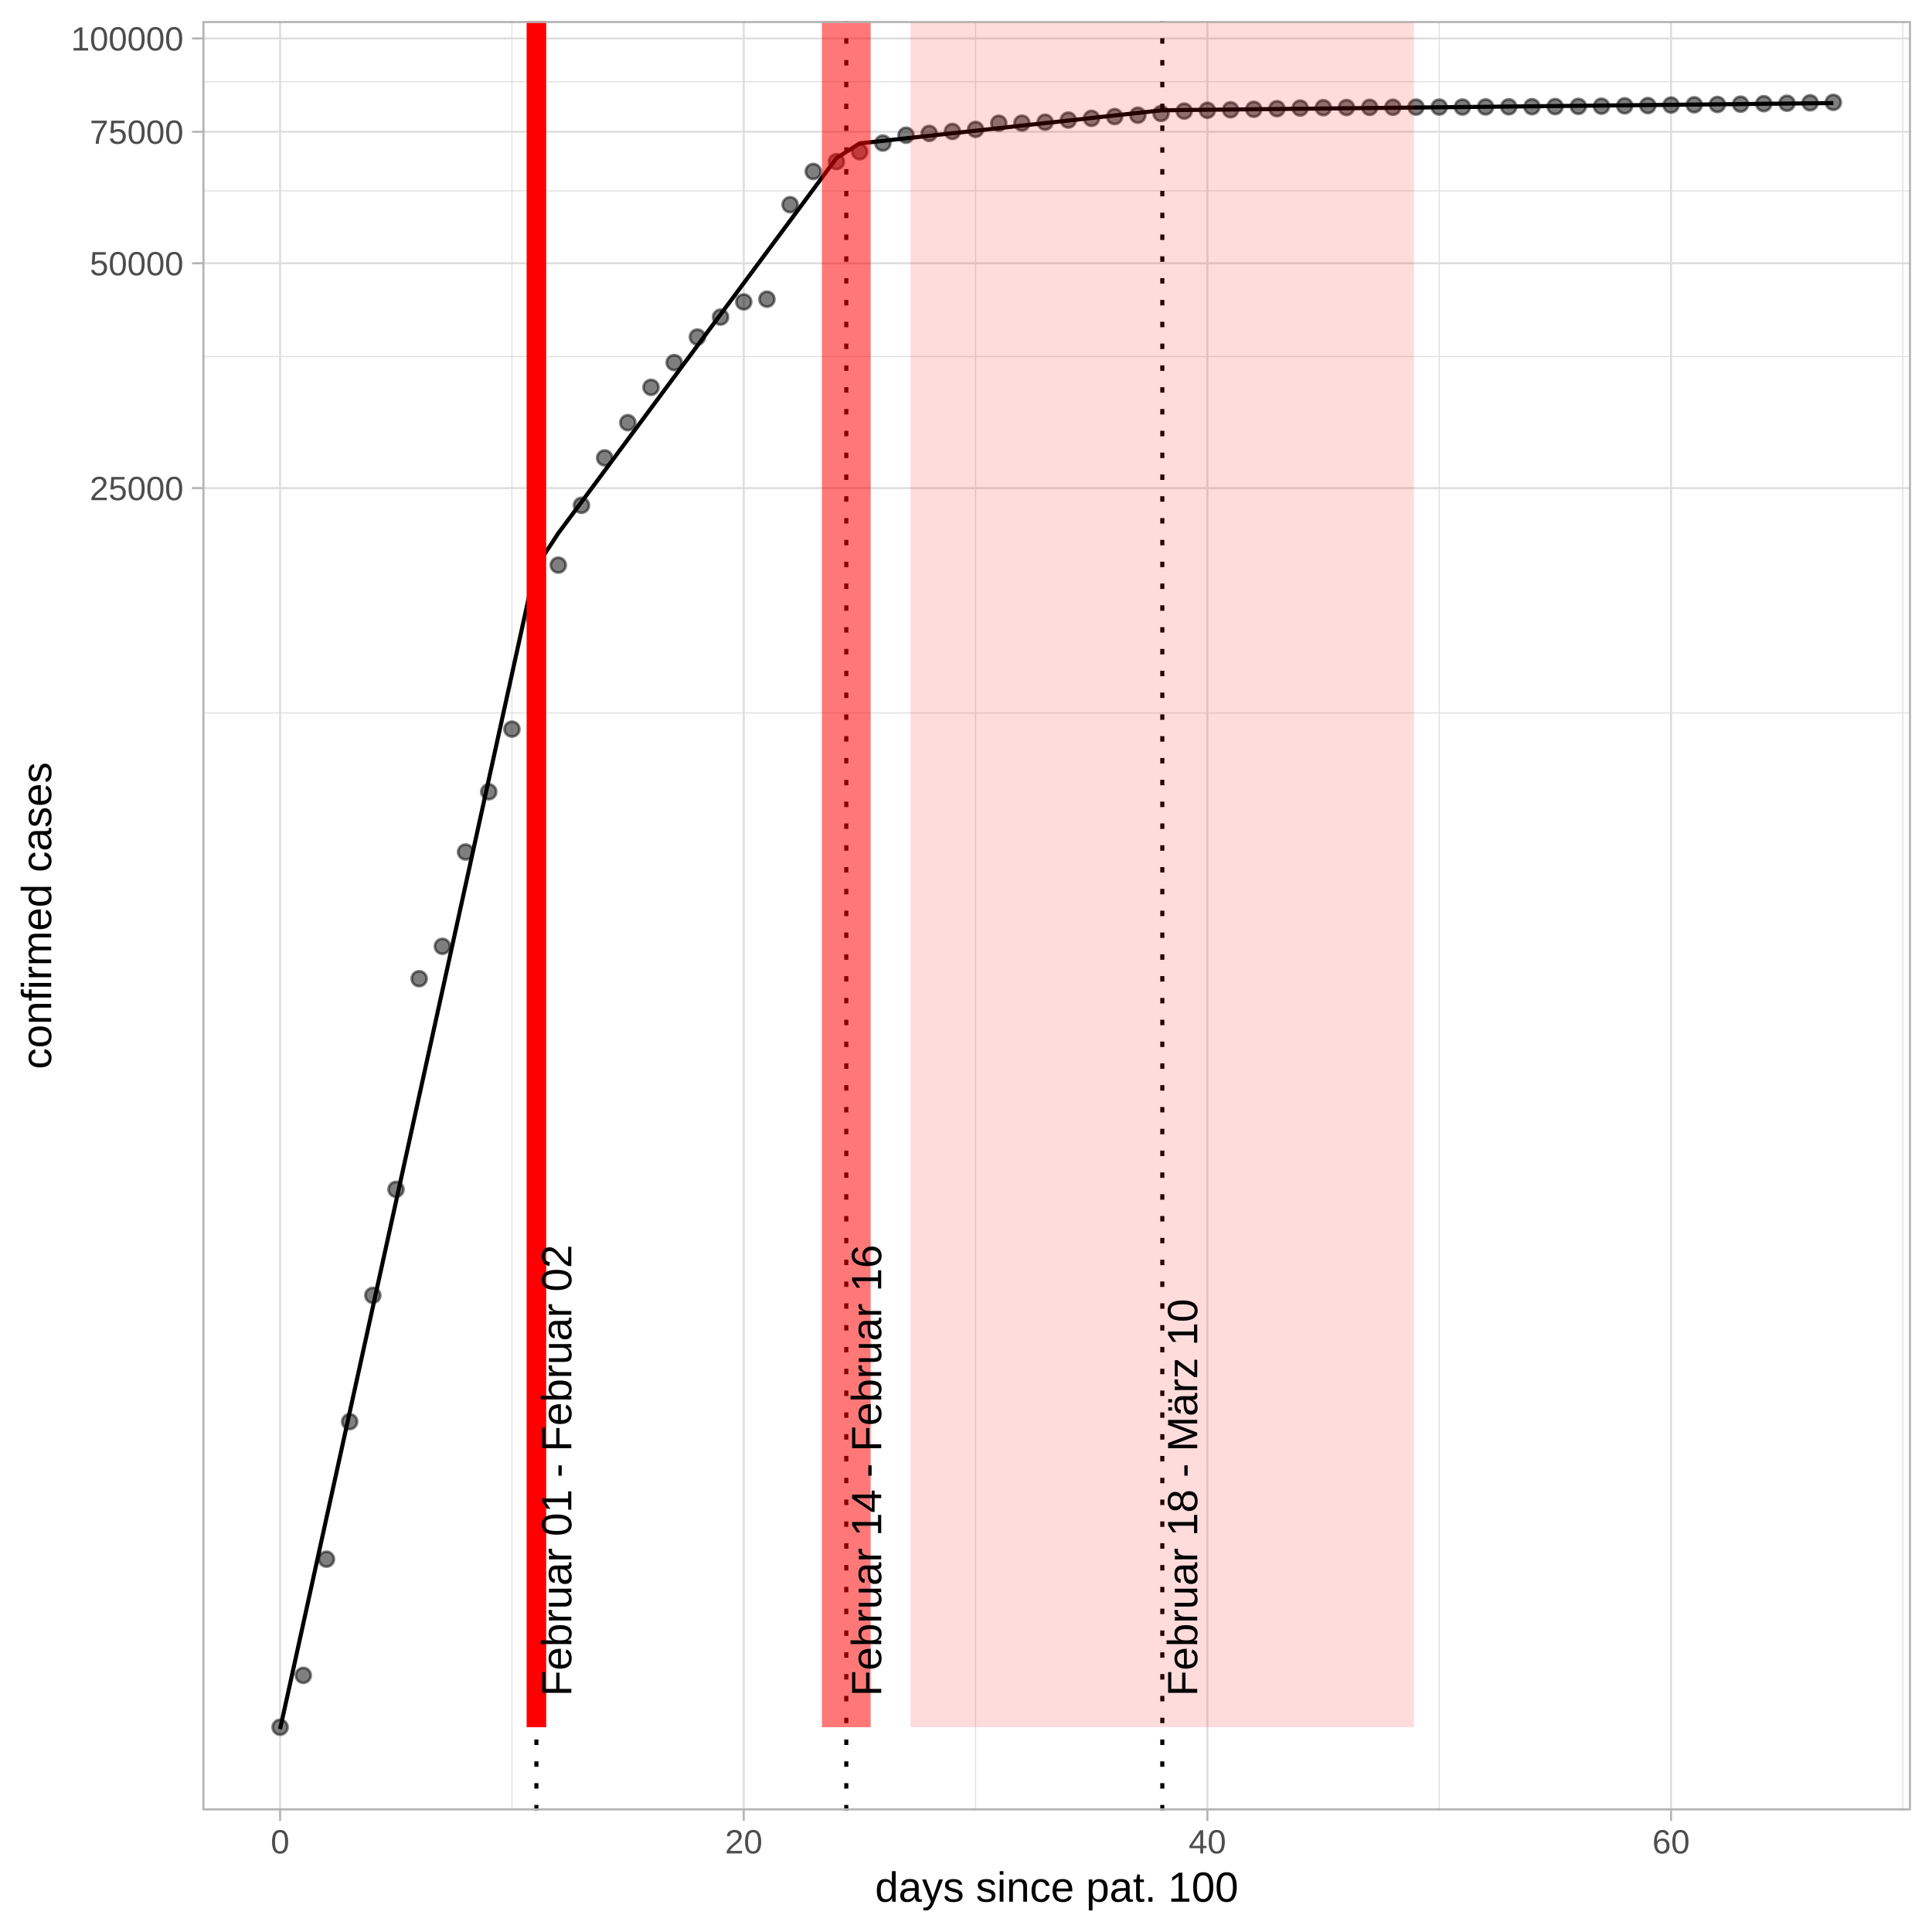
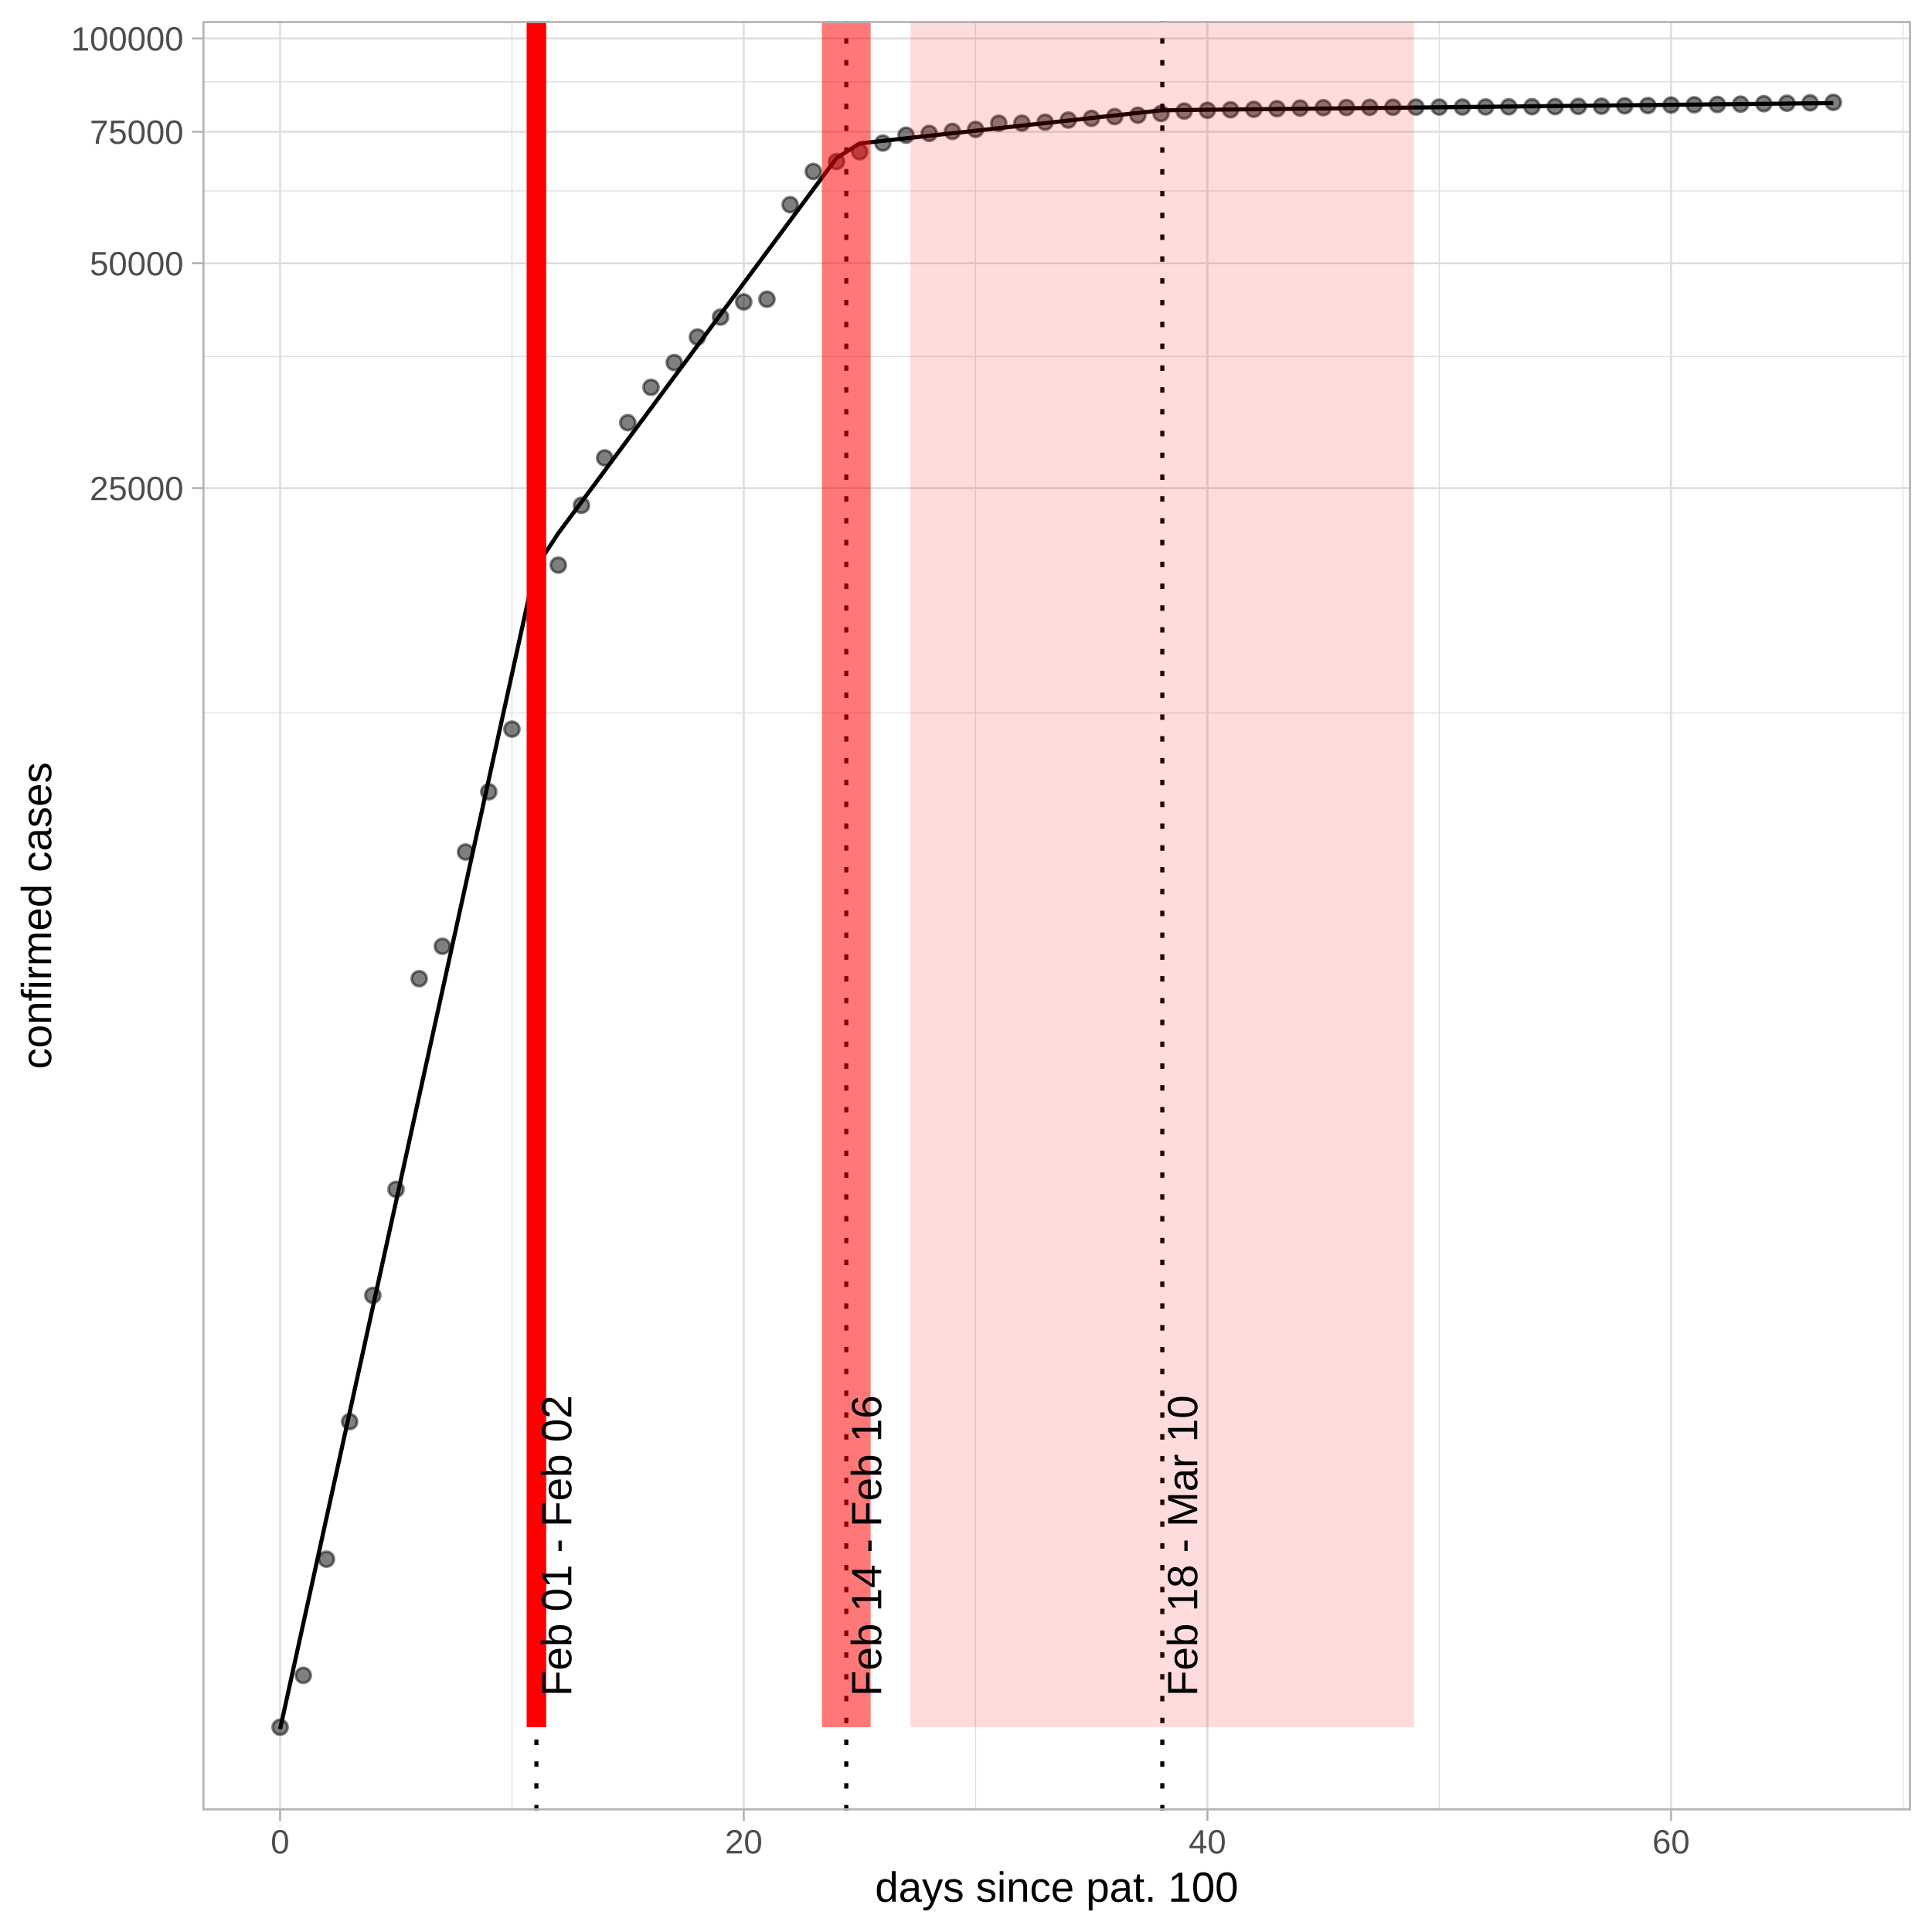
<svg xmlns="http://www.w3.org/2000/svg" viewBox="0 0 504.00 504.00">
  <defs>
    <style type="text/css">
    line, polyline, polygon, path, rect, circle {
      fill: none;
      stroke: #000000;
      stroke-linecap: round;
      stroke-linejoin: round;
      stroke-miterlimit: 10.00;
    }
  </style>
  </defs>
  <rect width="100%" height="100%" style="stroke: none; fill: #FFFFFF;" />
  <rect x="0.00" y="0.00" width="504.00" height="504.00" style="stroke-width: 1.07; stroke: #FFFFFF; fill: #FFFFFF;" />
  <defs>
    <clipPath id="cpNTIuODF8NDk4LjUyfDQ3Mi4yOHw1LjQ4">
      <rect x="52.81" y="5.48" width="445.71" height="466.80" />
    </clipPath>
  </defs>
  <rect x="52.81" y="5.48" width="445.71" height="466.80" style="stroke-width: 1.07; stroke: none; fill: #FFFFFF;" clip-path="url(#cpNTIuODF8NDk4LjUyfDQ3Mi4yOHw1LjQ4)" />
  <polyline points="52.81,185.98 498.52,185.98 " style="stroke-width: 0.27; stroke: #DEDEDE; stroke-linecap: butt;" clip-path="url(#cpNTIuODF8NDk4LjUyfDQ3Mi4yOHw1LjQ4)" />
  <polyline points="52.81,93.02 498.52,93.02 " style="stroke-width: 0.27; stroke: #DEDEDE; stroke-linecap: butt;" clip-path="url(#cpNTIuODF8NDk4LjUyfDQ3Mi4yOHw1LjQ4)" />
  <polyline points="52.81,49.80 498.52,49.80 " style="stroke-width: 0.27; stroke: #DEDEDE; stroke-linecap: butt;" clip-path="url(#cpNTIuODF8NDk4LjUyfDQ3Mi4yOHw1LjQ4)" />
  <polyline points="52.81,21.33 498.52,21.33 " style="stroke-width: 0.27; stroke: #DEDEDE; stroke-linecap: butt;" clip-path="url(#cpNTIuODF8NDk4LjUyfDQ3Mi4yOHw1LjQ4)" />
  <polyline points="133.55,472.28 133.55,5.48 " style="stroke-width: 0.27; stroke: #DEDEDE; stroke-linecap: butt;" clip-path="url(#cpNTIuODF8NDk4LjUyfDQ3Mi4yOHw1LjQ4)" />
  <polyline points="254.50,472.28 254.50,5.48 " style="stroke-width: 0.27; stroke: #DEDEDE; stroke-linecap: butt;" clip-path="url(#cpNTIuODF8NDk4LjUyfDQ3Mi4yOHw1LjQ4)" />
  <polyline points="375.45,472.28 375.45,5.48 " style="stroke-width: 0.27; stroke: #DEDEDE; stroke-linecap: butt;" clip-path="url(#cpNTIuODF8NDk4LjUyfDQ3Mi4yOHw1LjQ4)" />
  <polyline points="496.40,472.28 496.40,5.48 " style="stroke-width: 0.27; stroke: #DEDEDE; stroke-linecap: butt;" clip-path="url(#cpNTIuODF8NDk4LjUyfDQ3Mi4yOHw1LjQ4)" />
  <polyline points="52.81,127.33 498.52,127.33 " style="stroke-width: 0.53; stroke: #DEDEDE; stroke-linecap: butt;" clip-path="url(#cpNTIuODF8NDk4LjUyfDQ3Mi4yOHw1LjQ4)" />
  <polyline points="52.81,68.68 498.52,68.68 " style="stroke-width: 0.53; stroke: #DEDEDE; stroke-linecap: butt;" clip-path="url(#cpNTIuODF8NDk4LjUyfDQ3Mi4yOHw1LjQ4)" />
  <polyline points="52.81,34.37 498.52,34.37 " style="stroke-width: 0.53; stroke: #DEDEDE; stroke-linecap: butt;" clip-path="url(#cpNTIuODF8NDk4LjUyfDQ3Mi4yOHw1LjQ4)" />
  <polyline points="52.81,10.03 498.52,10.03 " style="stroke-width: 0.53; stroke: #DEDEDE; stroke-linecap: butt;" clip-path="url(#cpNTIuODF8NDk4LjUyfDQ3Mi4yOHw1LjQ4)" />
  <polyline points="73.07,472.28 73.07,5.48 " style="stroke-width: 0.53; stroke: #DEDEDE; stroke-linecap: butt;" clip-path="url(#cpNTIuODF8NDk4LjUyfDQ3Mi4yOHw1LjQ4)" />
  <polyline points="194.02,472.28 194.02,5.48 " style="stroke-width: 0.53; stroke: #DEDEDE; stroke-linecap: butt;" clip-path="url(#cpNTIuODF8NDk4LjUyfDQ3Mi4yOHw1LjQ4)" />
  <polyline points="314.97,472.28 314.97,5.48 " style="stroke-width: 0.53; stroke: #DEDEDE; stroke-linecap: butt;" clip-path="url(#cpNTIuODF8NDk4LjUyfDQ3Mi4yOHw1LjQ4)" />
  <polyline points="435.93,472.28 435.93,5.48 " style="stroke-width: 0.53; stroke: #DEDEDE; stroke-linecap: butt;" clip-path="url(#cpNTIuODF8NDk4LjUyfDQ3Mi4yOHw1LjQ4)" />
  <circle cx="73.07" cy="450.58" r="1.95" style="stroke-width: 0.71; stroke: #000000; stroke-opacity: 0.50; fill: #000000; fill-opacity: 0.50;" clip-path="url(#cpNTIuODF8NDk4LjUyfDQ3Mi4yOHw1LjQ4)" />
  <circle cx="79.12" cy="437.05" r="1.95" style="stroke-width: 0.71; stroke: #000000; stroke-opacity: 0.50; fill: #000000; fill-opacity: 0.50;" clip-path="url(#cpNTIuODF8NDk4LjUyfDQ3Mi4yOHw1LjQ4)" />
  <circle cx="85.16" cy="406.74" r="1.95" style="stroke-width: 0.71; stroke: #000000; stroke-opacity: 0.50; fill: #000000; fill-opacity: 0.50;" clip-path="url(#cpNTIuODF8NDk4LjUyfDQ3Mi4yOHw1LjQ4)" />
  <circle cx="91.21" cy="370.86" r="1.95" style="stroke-width: 0.71; stroke: #000000; stroke-opacity: 0.50; fill: #000000; fill-opacity: 0.50;" clip-path="url(#cpNTIuODF8NDk4LjUyfDQ3Mi4yOHw1LjQ4)" />
  <circle cx="97.26" cy="337.92" r="1.95" style="stroke-width: 0.71; stroke: #000000; stroke-opacity: 0.50; fill: #000000; fill-opacity: 0.50;" clip-path="url(#cpNTIuODF8NDk4LjUyfDQ3Mi4yOHw1LjQ4)" />
  <circle cx="103.31" cy="310.27" r="1.95" style="stroke-width: 0.71; stroke: #000000; stroke-opacity: 0.50; fill: #000000; fill-opacity: 0.50;" clip-path="url(#cpNTIuODF8NDk4LjUyfDQ3Mi4yOHw1LjQ4)" />
  <circle cx="109.35" cy="255.31" r="1.95" style="stroke-width: 0.71; stroke: #000000; stroke-opacity: 0.50; fill: #000000; fill-opacity: 0.50;" clip-path="url(#cpNTIuODF8NDk4LjUyfDQ3Mi4yOHw1LjQ4)" />
  <circle cx="115.40" cy="246.86" r="1.95" style="stroke-width: 0.71; stroke: #000000; stroke-opacity: 0.50; fill: #000000; fill-opacity: 0.50;" clip-path="url(#cpNTIuODF8NDk4LjUyfDQ3Mi4yOHw1LjQ4)" />
  <circle cx="121.45" cy="222.26" r="1.95" style="stroke-width: 0.71; stroke: #000000; stroke-opacity: 0.50; fill: #000000; fill-opacity: 0.50;" clip-path="url(#cpNTIuODF8NDk4LjUyfDQ3Mi4yOHw1LjQ4)" />
  <circle cx="127.50" cy="206.55" r="1.95" style="stroke-width: 0.71; stroke: #000000; stroke-opacity: 0.50; fill: #000000; fill-opacity: 0.50;" clip-path="url(#cpNTIuODF8NDk4LjUyfDQ3Mi4yOHw1LjQ4)" />
  <circle cx="133.55" cy="190.21" r="1.95" style="stroke-width: 0.71; stroke: #000000; stroke-opacity: 0.50; fill: #000000; fill-opacity: 0.50;" clip-path="url(#cpNTIuODF8NDk4LjUyfDQ3Mi4yOHw1LjQ4)" />
  <circle cx="139.59" cy="161.82" r="1.95" style="stroke-width: 0.71; stroke: #000000; stroke-opacity: 0.50; fill: #000000; fill-opacity: 0.50;" clip-path="url(#cpNTIuODF8NDk4LjUyfDQ3Mi4yOHw1LjQ4)" />
  <circle cx="145.64" cy="147.42" r="1.95" style="stroke-width: 0.71; stroke: #000000; stroke-opacity: 0.50; fill: #000000; fill-opacity: 0.50;" clip-path="url(#cpNTIuODF8NDk4LjUyfDQ3Mi4yOHw1LjQ4)" />
  <circle cx="151.69" cy="131.82" r="1.95" style="stroke-width: 0.71; stroke: #000000; stroke-opacity: 0.50; fill: #000000; fill-opacity: 0.50;" clip-path="url(#cpNTIuODF8NDk4LjUyfDQ3Mi4yOHw1LjQ4)" />
  <circle cx="157.74" cy="119.45" r="1.95" style="stroke-width: 0.71; stroke: #000000; stroke-opacity: 0.50; fill: #000000; fill-opacity: 0.50;" clip-path="url(#cpNTIuODF8NDk4LjUyfDQ3Mi4yOHw1LjQ4)" />
  <circle cx="163.78" cy="110.26" r="1.95" style="stroke-width: 0.71; stroke: #000000; stroke-opacity: 0.50; fill: #000000; fill-opacity: 0.50;" clip-path="url(#cpNTIuODF8NDk4LjUyfDQ3Mi4yOHw1LjQ4)" />
  <circle cx="169.83" cy="101.04" r="1.95" style="stroke-width: 0.71; stroke: #000000; stroke-opacity: 0.50; fill: #000000; fill-opacity: 0.50;" clip-path="url(#cpNTIuODF8NDk4LjUyfDQ3Mi4yOHw1LjQ4)" />
  <circle cx="175.88" cy="94.58" r="1.95" style="stroke-width: 0.71; stroke: #000000; stroke-opacity: 0.50; fill: #000000; fill-opacity: 0.50;" clip-path="url(#cpNTIuODF8NDk4LjUyfDQ3Mi4yOHw1LjQ4)" />
  <circle cx="181.93" cy="87.92" r="1.95" style="stroke-width: 0.71; stroke: #000000; stroke-opacity: 0.50; fill: #000000; fill-opacity: 0.50;" clip-path="url(#cpNTIuODF8NDk4LjUyfDQ3Mi4yOHw1LjQ4)" />
  <circle cx="187.97" cy="82.72" r="1.95" style="stroke-width: 0.71; stroke: #000000; stroke-opacity: 0.50; fill: #000000; fill-opacity: 0.50;" clip-path="url(#cpNTIuODF8NDk4LjUyfDQ3Mi4yOHw1LjQ4)" />
  <circle cx="194.02" cy="78.76" r="1.95" style="stroke-width: 0.71; stroke: #000000; stroke-opacity: 0.50; fill: #000000; fill-opacity: 0.50;" clip-path="url(#cpNTIuODF8NDk4LjUyfDQ3Mi4yOHw1LjQ4)" />
  <circle cx="200.07" cy="78.05" r="1.95" style="stroke-width: 0.71; stroke: #000000; stroke-opacity: 0.50; fill: #000000; fill-opacity: 0.50;" clip-path="url(#cpNTIuODF8NDk4LjUyfDQ3Mi4yOHw1LjQ4)" />
  <circle cx="206.12" cy="53.40" r="1.95" style="stroke-width: 0.71; stroke: #000000; stroke-opacity: 0.50; fill: #000000; fill-opacity: 0.50;" clip-path="url(#cpNTIuODF8NDk4LjUyfDQ3Mi4yOHw1LjQ4)" />
  <circle cx="212.16" cy="44.73" r="1.95" style="stroke-width: 0.71; stroke: #000000; stroke-opacity: 0.50; fill: #000000; fill-opacity: 0.50;" clip-path="url(#cpNTIuODF8NDk4LjUyfDQ3Mi4yOHw1LjQ4)" />
  <circle cx="218.21" cy="42.15" r="1.95" style="stroke-width: 0.71; stroke: #000000; stroke-opacity: 0.50; fill: #000000; fill-opacity: 0.50;" clip-path="url(#cpNTIuODF8NDk4LjUyfDQ3Mi4yOHw1LjQ4)" />
  <circle cx="224.26" cy="39.59" r="1.95" style="stroke-width: 0.71; stroke: #000000; stroke-opacity: 0.50; fill: #000000; fill-opacity: 0.50;" clip-path="url(#cpNTIuODF8NDk4LjUyfDQ3Mi4yOHw1LjQ4)" />
  <circle cx="230.31" cy="37.32" r="1.95" style="stroke-width: 0.71; stroke: #000000; stroke-opacity: 0.50; fill: #000000; fill-opacity: 0.50;" clip-path="url(#cpNTIuODF8NDk4LjUyfDQ3Mi4yOHw1LjQ4)" />
  <circle cx="236.36" cy="35.27" r="1.95" style="stroke-width: 0.71; stroke: #000000; stroke-opacity: 0.50; fill: #000000; fill-opacity: 0.50;" clip-path="url(#cpNTIuODF8NDk4LjUyfDQ3Mi4yOHw1LjQ4)" />
  <circle cx="242.40" cy="34.80" r="1.95" style="stroke-width: 0.71; stroke: #000000; stroke-opacity: 0.50; fill: #000000; fill-opacity: 0.50;" clip-path="url(#cpNTIuODF8NDk4LjUyfDQ3Mi4yOHw1LjQ4)" />
  <circle cx="248.45" cy="34.29" r="1.95" style="stroke-width: 0.71; stroke: #000000; stroke-opacity: 0.50; fill: #000000; fill-opacity: 0.50;" clip-path="url(#cpNTIuODF8NDk4LjUyfDQ3Mi4yOHw1LjQ4)" />
  <circle cx="254.50" cy="33.76" r="1.95" style="stroke-width: 0.71; stroke: #000000; stroke-opacity: 0.50; fill: #000000; fill-opacity: 0.50;" clip-path="url(#cpNTIuODF8NDk4LjUyfDQ3Mi4yOHw1LjQ4)" />
  <circle cx="260.55" cy="32.15" r="1.95" style="stroke-width: 0.71; stroke: #000000; stroke-opacity: 0.50; fill: #000000; fill-opacity: 0.50;" clip-path="url(#cpNTIuODF8NDk4LjUyfDQ3Mi4yOHw1LjQ4)" />
  <circle cx="266.59" cy="32.12" r="1.95" style="stroke-width: 0.71; stroke: #000000; stroke-opacity: 0.50; fill: #000000; fill-opacity: 0.50;" clip-path="url(#cpNTIuODF8NDk4LjUyfDQ3Mi4yOHw1LjQ4)" />
  <circle cx="272.64" cy="31.88" r="1.95" style="stroke-width: 0.71; stroke: #000000; stroke-opacity: 0.50; fill: #000000; fill-opacity: 0.50;" clip-path="url(#cpNTIuODF8NDk4LjUyfDQ3Mi4yOHw1LjQ4)" />
  <circle cx="278.69" cy="31.32" r="1.95" style="stroke-width: 0.71; stroke: #000000; stroke-opacity: 0.50; fill: #000000; fill-opacity: 0.50;" clip-path="url(#cpNTIuODF8NDk4LjUyfDQ3Mi4yOHw1LjQ4)" />
  <circle cx="284.74" cy="30.87" r="1.95" style="stroke-width: 0.71; stroke: #000000; stroke-opacity: 0.50; fill: #000000; fill-opacity: 0.50;" clip-path="url(#cpNTIuODF8NDk4LjUyfDQ3Mi4yOHw1LjQ4)" />
  <circle cx="290.78" cy="30.41" r="1.95" style="stroke-width: 0.71; stroke: #000000; stroke-opacity: 0.50; fill: #000000; fill-opacity: 0.50;" clip-path="url(#cpNTIuODF8NDk4LjUyfDQ3Mi4yOHw1LjQ4)" />
  <circle cx="296.83" cy="30.05" r="1.95" style="stroke-width: 0.71; stroke: #000000; stroke-opacity: 0.50; fill: #000000; fill-opacity: 0.50;" clip-path="url(#cpNTIuODF8NDk4LjUyfDQ3Mi4yOHw1LjQ4)" />
  <circle cx="302.88" cy="29.60" r="1.95" style="stroke-width: 0.71; stroke: #000000; stroke-opacity: 0.50; fill: #000000; fill-opacity: 0.50;" clip-path="url(#cpNTIuODF8NDk4LjUyfDQ3Mi4yOHw1LjQ4)" />
  <circle cx="308.93" cy="28.98" r="1.95" style="stroke-width: 0.71; stroke: #000000; stroke-opacity: 0.50; fill: #000000; fill-opacity: 0.50;" clip-path="url(#cpNTIuODF8NDk4LjUyfDQ3Mi4yOHw1LjQ4)" />
  <circle cx="314.97" cy="28.77" r="1.95" style="stroke-width: 0.71; stroke: #000000; stroke-opacity: 0.50; fill: #000000; fill-opacity: 0.50;" clip-path="url(#cpNTIuODF8NDk4LjUyfDQ3Mi4yOHw1LjQ4)" />
  <circle cx="321.02" cy="28.64" r="1.95" style="stroke-width: 0.71; stroke: #000000; stroke-opacity: 0.50; fill: #000000; fill-opacity: 0.50;" clip-path="url(#cpNTIuODF8NDk4LjUyfDQ3Mi4yOHw1LjQ4)" />
  <circle cx="327.07" cy="28.51" r="1.95" style="stroke-width: 0.71; stroke: #000000; stroke-opacity: 0.50; fill: #000000; fill-opacity: 0.50;" clip-path="url(#cpNTIuODF8NDk4LjUyfDQ3Mi4yOHw1LjQ4)" />
  <circle cx="333.12" cy="28.35" r="1.95" style="stroke-width: 0.71; stroke: #000000; stroke-opacity: 0.50; fill: #000000; fill-opacity: 0.50;" clip-path="url(#cpNTIuODF8NDk4LjUyfDQ3Mi4yOHw1LjQ4)" />
  <circle cx="339.17" cy="28.19" r="1.95" style="stroke-width: 0.71; stroke: #000000; stroke-opacity: 0.50; fill: #000000; fill-opacity: 0.50;" clip-path="url(#cpNTIuODF8NDk4LjUyfDQ3Mi4yOHw1LjQ4)" />
  <circle cx="345.21" cy="28.10" r="1.95" style="stroke-width: 0.71; stroke: #000000; stroke-opacity: 0.50; fill: #000000; fill-opacity: 0.50;" clip-path="url(#cpNTIuODF8NDk4LjUyfDQ3Mi4yOHw1LjQ4)" />
  <circle cx="351.26" cy="28.05" r="1.95" style="stroke-width: 0.71; stroke: #000000; stroke-opacity: 0.50; fill: #000000; fill-opacity: 0.50;" clip-path="url(#cpNTIuODF8NDk4LjUyfDQ3Mi4yOHw1LjQ4)" />
  <circle cx="357.31" cy="28.01" r="1.95" style="stroke-width: 0.71; stroke: #000000; stroke-opacity: 0.50; fill: #000000; fill-opacity: 0.50;" clip-path="url(#cpNTIuODF8NDk4LjUyfDQ3Mi4yOHw1LjQ4)" />
  <circle cx="363.36" cy="27.98" r="1.95" style="stroke-width: 0.71; stroke: #000000; stroke-opacity: 0.50; fill: #000000; fill-opacity: 0.50;" clip-path="url(#cpNTIuODF8NDk4LjUyfDQ3Mi4yOHw1LjQ4)" />
  <circle cx="369.40" cy="27.94" r="1.95" style="stroke-width: 0.71; stroke: #000000; stroke-opacity: 0.50; fill: #000000; fill-opacity: 0.50;" clip-path="url(#cpNTIuODF8NDk4LjUyfDQ3Mi4yOHw1LjQ4)" />
  <circle cx="375.45" cy="27.93" r="1.95" style="stroke-width: 0.71; stroke: #000000; stroke-opacity: 0.50; fill: #000000; fill-opacity: 0.50;" clip-path="url(#cpNTIuODF8NDk4LjUyfDQ3Mi4yOHw1LjQ4)" />
  <circle cx="381.50" cy="27.92" r="1.95" style="stroke-width: 0.71; stroke: #000000; stroke-opacity: 0.50; fill: #000000; fill-opacity: 0.50;" clip-path="url(#cpNTIuODF8NDk4LjUyfDQ3Mi4yOHw1LjQ4)" />
  <circle cx="387.55" cy="27.89" r="1.95" style="stroke-width: 0.71; stroke: #000000; stroke-opacity: 0.50; fill: #000000; fill-opacity: 0.50;" clip-path="url(#cpNTIuODF8NDk4LjUyfDQ3Mi4yOHw1LjQ4)" />
  <circle cx="393.59" cy="27.86" r="1.95" style="stroke-width: 0.71; stroke: #000000; stroke-opacity: 0.50; fill: #000000; fill-opacity: 0.50;" clip-path="url(#cpNTIuODF8NDk4LjUyfDQ3Mi4yOHw1LjQ4)" />
  <circle cx="399.64" cy="27.83" r="1.95" style="stroke-width: 0.71; stroke: #000000; stroke-opacity: 0.50; fill: #000000; fill-opacity: 0.50;" clip-path="url(#cpNTIuODF8NDk4LjUyfDQ3Mi4yOHw1LjQ4)" />
  <circle cx="405.69" cy="27.80" r="1.95" style="stroke-width: 0.71; stroke: #000000; stroke-opacity: 0.50; fill: #000000; fill-opacity: 0.50;" clip-path="url(#cpNTIuODF8NDk4LjUyfDQ3Mi4yOHw1LjQ4)" />
  <circle cx="411.74" cy="27.75" r="1.95" style="stroke-width: 0.71; stroke: #000000; stroke-opacity: 0.50; fill: #000000; fill-opacity: 0.50;" clip-path="url(#cpNTIuODF8NDk4LjUyfDQ3Mi4yOHw1LjQ4)" />
  <circle cx="417.78" cy="27.70" r="1.95" style="stroke-width: 0.71; stroke: #000000; stroke-opacity: 0.50; fill: #000000; fill-opacity: 0.50;" clip-path="url(#cpNTIuODF8NDk4LjUyfDQ3Mi4yOHw1LjQ4)" />
  <circle cx="423.83" cy="27.60" r="1.95" style="stroke-width: 0.71; stroke: #000000; stroke-opacity: 0.50; fill: #000000; fill-opacity: 0.50;" clip-path="url(#cpNTIuODF8NDk4LjUyfDQ3Mi4yOHw1LjQ4)" />
  <circle cx="429.88" cy="27.54" r="1.95" style="stroke-width: 0.71; stroke: #000000; stroke-opacity: 0.50; fill: #000000; fill-opacity: 0.50;" clip-path="url(#cpNTIuODF8NDk4LjUyfDQ3Mi4yOHw1LjQ4)" />
  <circle cx="435.93" cy="27.41" r="1.95" style="stroke-width: 0.71; stroke: #000000; stroke-opacity: 0.50; fill: #000000; fill-opacity: 0.50;" clip-path="url(#cpNTIuODF8NDk4LjUyfDQ3Mi4yOHw1LjQ4)" />
  <circle cx="441.98" cy="27.34" r="1.95" style="stroke-width: 0.71; stroke: #000000; stroke-opacity: 0.50; fill: #000000; fill-opacity: 0.50;" clip-path="url(#cpNTIuODF8NDk4LjUyfDQ3Mi4yOHw1LjQ4)" />
  <circle cx="448.02" cy="27.25" r="1.95" style="stroke-width: 0.71; stroke: #000000; stroke-opacity: 0.50; fill: #000000; fill-opacity: 0.50;" clip-path="url(#cpNTIuODF8NDk4LjUyfDQ3Mi4yOHw1LjQ4)" />
  <circle cx="454.07" cy="27.17" r="1.95" style="stroke-width: 0.71; stroke: #000000; stroke-opacity: 0.50; fill: #000000; fill-opacity: 0.50;" clip-path="url(#cpNTIuODF8NDk4LjUyfDQ3Mi4yOHw1LjQ4)" />
  <circle cx="460.12" cy="27.05" r="1.95" style="stroke-width: 0.71; stroke: #000000; stroke-opacity: 0.50; fill: #000000; fill-opacity: 0.50;" clip-path="url(#cpNTIuODF8NDk4LjUyfDQ3Mi4yOHw1LjQ4)" />
  <circle cx="466.17" cy="26.93" r="1.95" style="stroke-width: 0.71; stroke: #000000; stroke-opacity: 0.50; fill: #000000; fill-opacity: 0.50;" clip-path="url(#cpNTIuODF8NDk4LjUyfDQ3Mi4yOHw1LjQ4)" />
  <circle cx="472.21" cy="26.82" r="1.95" style="stroke-width: 0.71; stroke: #000000; stroke-opacity: 0.50; fill: #000000; fill-opacity: 0.50;" clip-path="url(#cpNTIuODF8NDk4LjUyfDQ3Mi4yOHw1LjQ4)" />
  <circle cx="478.26" cy="26.70" r="1.95" style="stroke-width: 0.71; stroke: #000000; stroke-opacity: 0.50; fill: #000000; fill-opacity: 0.50;" clip-path="url(#cpNTIuODF8NDk4LjUyfDQ3Mi4yOHw1LjQ4)" />
  <polyline points="73.07,451.06 79.12,423.54 85.16,396.02 91.21,368.50 97.26,340.98 103.31,313.46 109.35,285.94 115.40,258.43 121.45,230.91 127.50,203.39 133.55,175.87 139.59,148.35 145.64,139.11 151.69,130.96 157.74,122.80 163.78,114.65 169.83,106.49 175.88,98.33 181.93,90.18 187.97,82.02 194.02,73.87 200.07,65.71 206.12,57.56 212.16,49.40 218.21,41.24 224.26,37.41 230.31,36.75 236.36,36.08 242.40,35.42 248.45,34.76 254.50,34.10 260.55,33.43 266.59,32.77 272.64,32.11 278.69,31.45 284.74,30.78 290.78,30.12 296.83,29.46 302.88,28.79 308.93,28.70 314.97,28.63 321.02,28.57 327.07,28.50 333.12,28.44 339.17,28.37 345.21,28.31 351.26,28.24 357.31,28.18 363.36,28.12 369.40,28.05 375.45,27.99 381.50,27.92 387.55,27.86 393.59,27.79 399.64,27.73 405.69,27.66 411.74,27.60 417.78,27.53 423.83,27.47 429.88,27.41 435.93,27.34 441.98,27.28 448.02,27.21 454.07,27.15 460.12,27.08 466.17,27.02 472.21,26.95 478.26,26.89 " style="stroke-width: 1.07; stroke-linecap: butt;" clip-path="url(#cpNTIuODF8NDk4LjUyfDQ3Mi4yOHw1LjQ4)" />
  <polyline points="139.93,472.28 139.93,97.76 139.93,39.62 139.93,5.48 " style="stroke-width: 1.07; stroke-dasharray: 1.42,4.27; stroke-linecap: butt;" clip-path="url(#cpNTIuODF8NDk4LjUyfDQ3Mi4yOHw1LjQ4)" />
  <polyline points="220.77,472.28 220.77,97.76 220.77,39.62 220.77,5.48 " style="stroke-width: 1.07; stroke-dasharray: 1.42,4.27; stroke-linecap: butt;" clip-path="url(#cpNTIuODF8NDk4LjUyfDQ3Mi4yOHw1LjQ4)" />
  <polyline points="303.21,472.28 303.21,97.76 303.21,39.62 303.21,5.48 " style="stroke-width: 1.07; stroke-dasharray: 1.42,4.27; stroke-linecap: butt;" clip-path="url(#cpNTIuODF8NDk4LjUyfDQ3Mi4yOHw1LjQ4)" />
  <polygon points="137.38,5.48 142.49,5.48 142.49,39.57 142.49,97.56 142.49,450.58 137.38,450.58 137.38,97.56 137.38,39.57 137.38,5.48 " style="stroke-width: 1.07; stroke: none; fill: #FF0000;" clip-path="url(#cpNTIuODF8NDk4LjUyfDQ3Mi4yOHw1LjQ4)" />
  <polygon points="214.41,5.48 220.77,5.48 227.13,5.48 227.13,39.57 227.13,97.56 227.13,450.58 220.77,450.58 214.41,450.58 214.41,97.56 214.41,39.57 214.41,5.48 " style="stroke-width: 1.07; stroke: none; fill: #FF0000; fill-opacity: 0.53;" clip-path="url(#cpNTIuODF8NDk4LjUyfDQ3Mi4yOHw1LjQ4)" />
  <polygon points="237.52,5.48 242.05,5.48 246.58,5.48 251.11,5.48 255.64,5.48 260.17,5.48 264.70,5.48 269.23,5.48 273.76,5.48 278.29,5.48 282.82,5.48 287.35,5.48 291.88,5.48 296.41,5.48 300.94,5.48 305.47,5.48 310.00,5.48 314.53,5.48 319.06,5.48 323.59,5.48 328.12,5.48 332.65,5.48 337.18,5.48 341.71,5.48 346.24,5.48 350.77,5.48 355.30,5.48 359.83,5.48 364.36,5.48 368.89,5.48 368.89,39.57 368.89,97.56 368.89,450.58 364.36,450.58 359.83,450.58 355.30,450.58 350.77,450.58 346.24,450.58 341.71,450.58 337.18,450.58 332.65,450.58 328.12,450.58 323.59,450.58 319.06,450.58 314.53,450.58 310.00,450.58 305.47,450.58 300.94,450.58 296.41,450.58 291.88,450.58 287.35,450.58 282.82,450.58 278.29,450.58 273.76,450.58 269.23,450.58 264.70,450.58 260.17,450.58 255.64,450.58 251.11,450.58 246.58,450.58 242.05,450.58 237.52,450.58 237.52,97.56 237.52,39.57 237.52,5.48 " style="stroke-width: 1.07; stroke: none; fill: #FF0000; fill-opacity: 0.14;" clip-path="url(#cpNTIuODF8NDk4LjUyfDQ3Mi4yOHw1LjQ4)" />
  <g clip-path="url(#cpNTIuODF8NDk4LjUyfDQ3Mi4yOHw1LjQ4)">
-     <text transform="translate(149.04,442.52) rotate(-90)" style="font-size: 11.04px; font-family: Arial;" textLength="123.95px" lengthAdjust="spacing">Februar 01  -  Februar 02</text>
+     <text transform="translate(149.04,442.52) rotate(-90)" style="font-size: 11.04px; font-family: Arial;" textLength="84.68px" lengthAdjust="spacing">Feb 01  -  Feb 02</text>
  </g>
  <g clip-path="url(#cpNTIuODF8NDk4LjUyfDQ3Mi4yOHw1LjQ4)">
-     <text transform="translate(229.88,442.52) rotate(-90)" style="font-size: 11.04px; font-family: Arial;" textLength="123.95px" lengthAdjust="spacing">Februar 14  -  Februar 16</text>
+     <text transform="translate(229.88,442.52) rotate(-90)" style="font-size: 11.04px; font-family: Arial;" textLength="84.68px" lengthAdjust="spacing">Feb 14  -  Feb 16</text>
  </g>
  <g clip-path="url(#cpNTIuODF8NDk4LjUyfDQ3Mi4yOHw1LjQ4)">
-     <text transform="translate(312.32,442.52) rotate(-90)" style="font-size: 11.04px; font-family: Arial;" textLength="109.83px" lengthAdjust="spacing">Februar 18  -  März 10</text>
+     <text transform="translate(312.32,442.52) rotate(-90)" style="font-size: 11.04px; font-family: Arial;" textLength="84.67px" lengthAdjust="spacing">Feb 18  -  Mar 10</text>
  </g>
  <rect x="52.81" y="5.48" width="445.71" height="466.80" style="stroke-width: 1.07; stroke: #B3B3B3;" clip-path="url(#cpNTIuODF8NDk4LjUyfDQ3Mi4yOHw1LjQ4)" />
  <defs>
    <clipPath id="cpMC4wMHw1MDQuMDB8NTA0LjAwfDAuMDA=">
      <rect x="0.00" y="0.00" width="504.00" height="504.00" />
    </clipPath>
  </defs>
  <g clip-path="url(#cpMC4wMHw1MDQuMDB8NTA0LjAwfDAuMDA=)">
    <text x="23.41" y="130.48" style="font-size: 8.80px; fill: #4D4D4D; font-family: Arial;" textLength="24.47px" lengthAdjust="spacing">25000</text>
  </g>
  <g clip-path="url(#cpMC4wMHw1MDQuMDB8NTA0LjAwfDAuMDA=)">
    <text x="23.41" y="71.83" style="font-size: 8.80px; fill: #4D4D4D; font-family: Arial;" textLength="24.47px" lengthAdjust="spacing">50000</text>
  </g>
  <g clip-path="url(#cpMC4wMHw1MDQuMDB8NTA0LjAwfDAuMDA=)">
    <text x="23.41" y="37.52" style="font-size: 8.80px; fill: #4D4D4D; font-family: Arial;" textLength="24.47px" lengthAdjust="spacing">75000</text>
  </g>
  <g clip-path="url(#cpMC4wMHw1MDQuMDB8NTA0LjAwfDAuMDA=)">
    <text x="18.51" y="13.18" style="font-size: 8.80px; fill: #4D4D4D; font-family: Arial;" textLength="29.36px" lengthAdjust="spacing">100000</text>
  </g>
  <polyline points="50.07,127.33 52.81,127.33 " style="stroke-width: 0.53; stroke: #B3B3B3; stroke-linecap: butt;" clip-path="url(#cpMC4wMHw1MDQuMDB8NTA0LjAwfDAuMDA=)" />
  <polyline points="50.07,68.68 52.81,68.68 " style="stroke-width: 0.53; stroke: #B3B3B3; stroke-linecap: butt;" clip-path="url(#cpMC4wMHw1MDQuMDB8NTA0LjAwfDAuMDA=)" />
  <polyline points="50.07,34.37 52.81,34.37 " style="stroke-width: 0.53; stroke: #B3B3B3; stroke-linecap: butt;" clip-path="url(#cpMC4wMHw1MDQuMDB8NTA0LjAwfDAuMDA=)" />
  <polyline points="50.07,10.03 52.81,10.03 " style="stroke-width: 0.53; stroke: #B3B3B3; stroke-linecap: butt;" clip-path="url(#cpMC4wMHw1MDQuMDB8NTA0LjAwfDAuMDA=)" />
  <polyline points="73.07,475.02 73.07,472.28 " style="stroke-width: 0.53; stroke: #B3B3B3; stroke-linecap: butt;" clip-path="url(#cpMC4wMHw1MDQuMDB8NTA0LjAwfDAuMDA=)" />
  <polyline points="194.02,475.02 194.02,472.28 " style="stroke-width: 0.53; stroke: #B3B3B3; stroke-linecap: butt;" clip-path="url(#cpMC4wMHw1MDQuMDB8NTA0LjAwfDAuMDA=)" />
  <polyline points="314.97,475.02 314.97,472.28 " style="stroke-width: 0.53; stroke: #B3B3B3; stroke-linecap: butt;" clip-path="url(#cpMC4wMHw1MDQuMDB8NTA0LjAwfDAuMDA=)" />
  <polyline points="435.93,475.02 435.93,472.28 " style="stroke-width: 0.53; stroke: #B3B3B3; stroke-linecap: butt;" clip-path="url(#cpMC4wMHw1MDQuMDB8NTA0LjAwfDAuMDA=)" />
  <g clip-path="url(#cpMC4wMHw1MDQuMDB8NTA0LjAwfDAuMDA=)">
    <text x="70.62" y="483.51" style="font-size: 8.80px; fill: #4D4D4D; font-family: Arial;" textLength="4.89px" lengthAdjust="spacing">0</text>
  </g>
  <g clip-path="url(#cpMC4wMHw1MDQuMDB8NTA0LjAwfDAuMDA=)">
    <text x="189.13" y="483.51" style="font-size: 8.80px; fill: #4D4D4D; font-family: Arial;" textLength="9.79px" lengthAdjust="spacing">20</text>
  </g>
  <g clip-path="url(#cpMC4wMHw1MDQuMDB8NTA0LjAwfDAuMDA=)">
    <text x="310.08" y="483.51" style="font-size: 8.80px; fill: #4D4D4D; font-family: Arial;" textLength="9.79px" lengthAdjust="spacing">40</text>
  </g>
  <g clip-path="url(#cpMC4wMHw1MDQuMDB8NTA0LjAwfDAuMDA=)">
    <text x="431.03" y="483.51" style="font-size: 8.80px; fill: #4D4D4D; font-family: Arial;" textLength="9.79px" lengthAdjust="spacing">60</text>
  </g>
  <g clip-path="url(#cpMC4wMHw1MDQuMDB8NTA0LjAwfDAuMDA=)">
    <text x="228.27" y="496.10" style="font-size: 11.00px; font-family: Arial;" textLength="94.78px" lengthAdjust="spacing">days since pat. 100</text>
  </g>
  <g clip-path="url(#cpMC4wMHw1MDQuMDB8NTA0LjAwfDAuMDA=)">
    <text transform="translate(13.35,278.92) rotate(-90)" style="font-size: 11.00px; font-family: Arial;" textLength="80.09px" lengthAdjust="spacing">confirmed cases</text>
  </g>
</svg>
